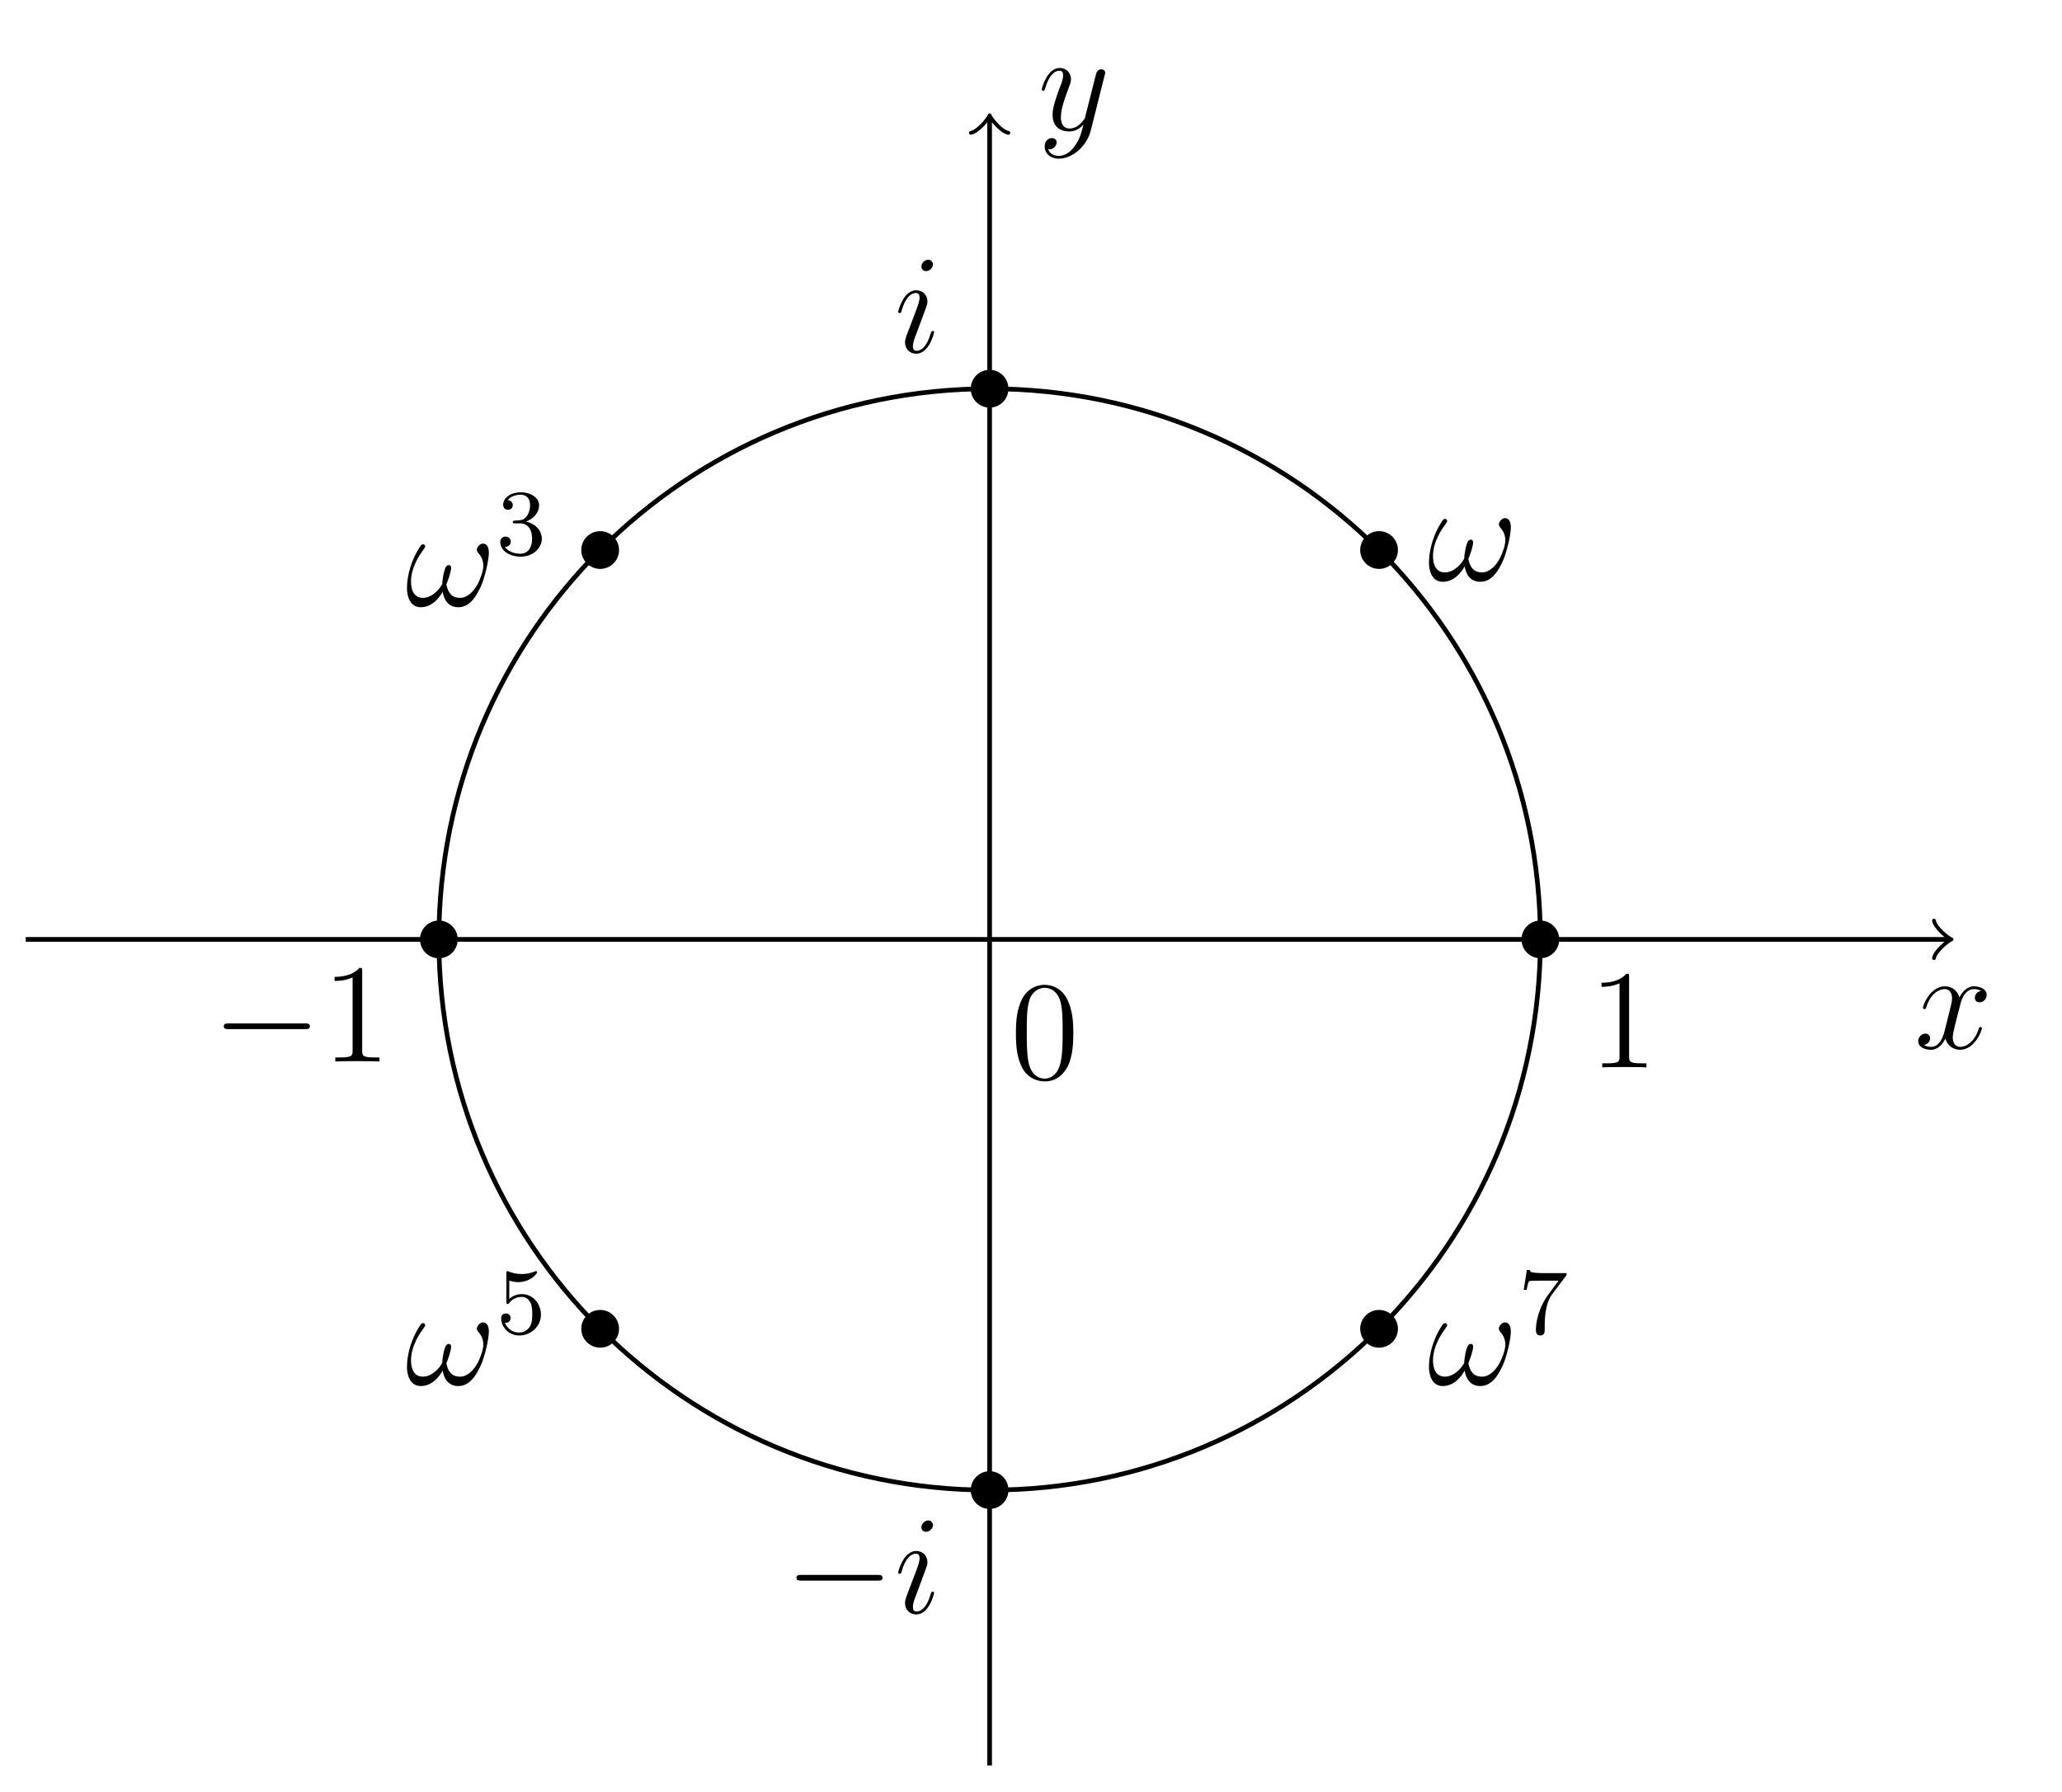
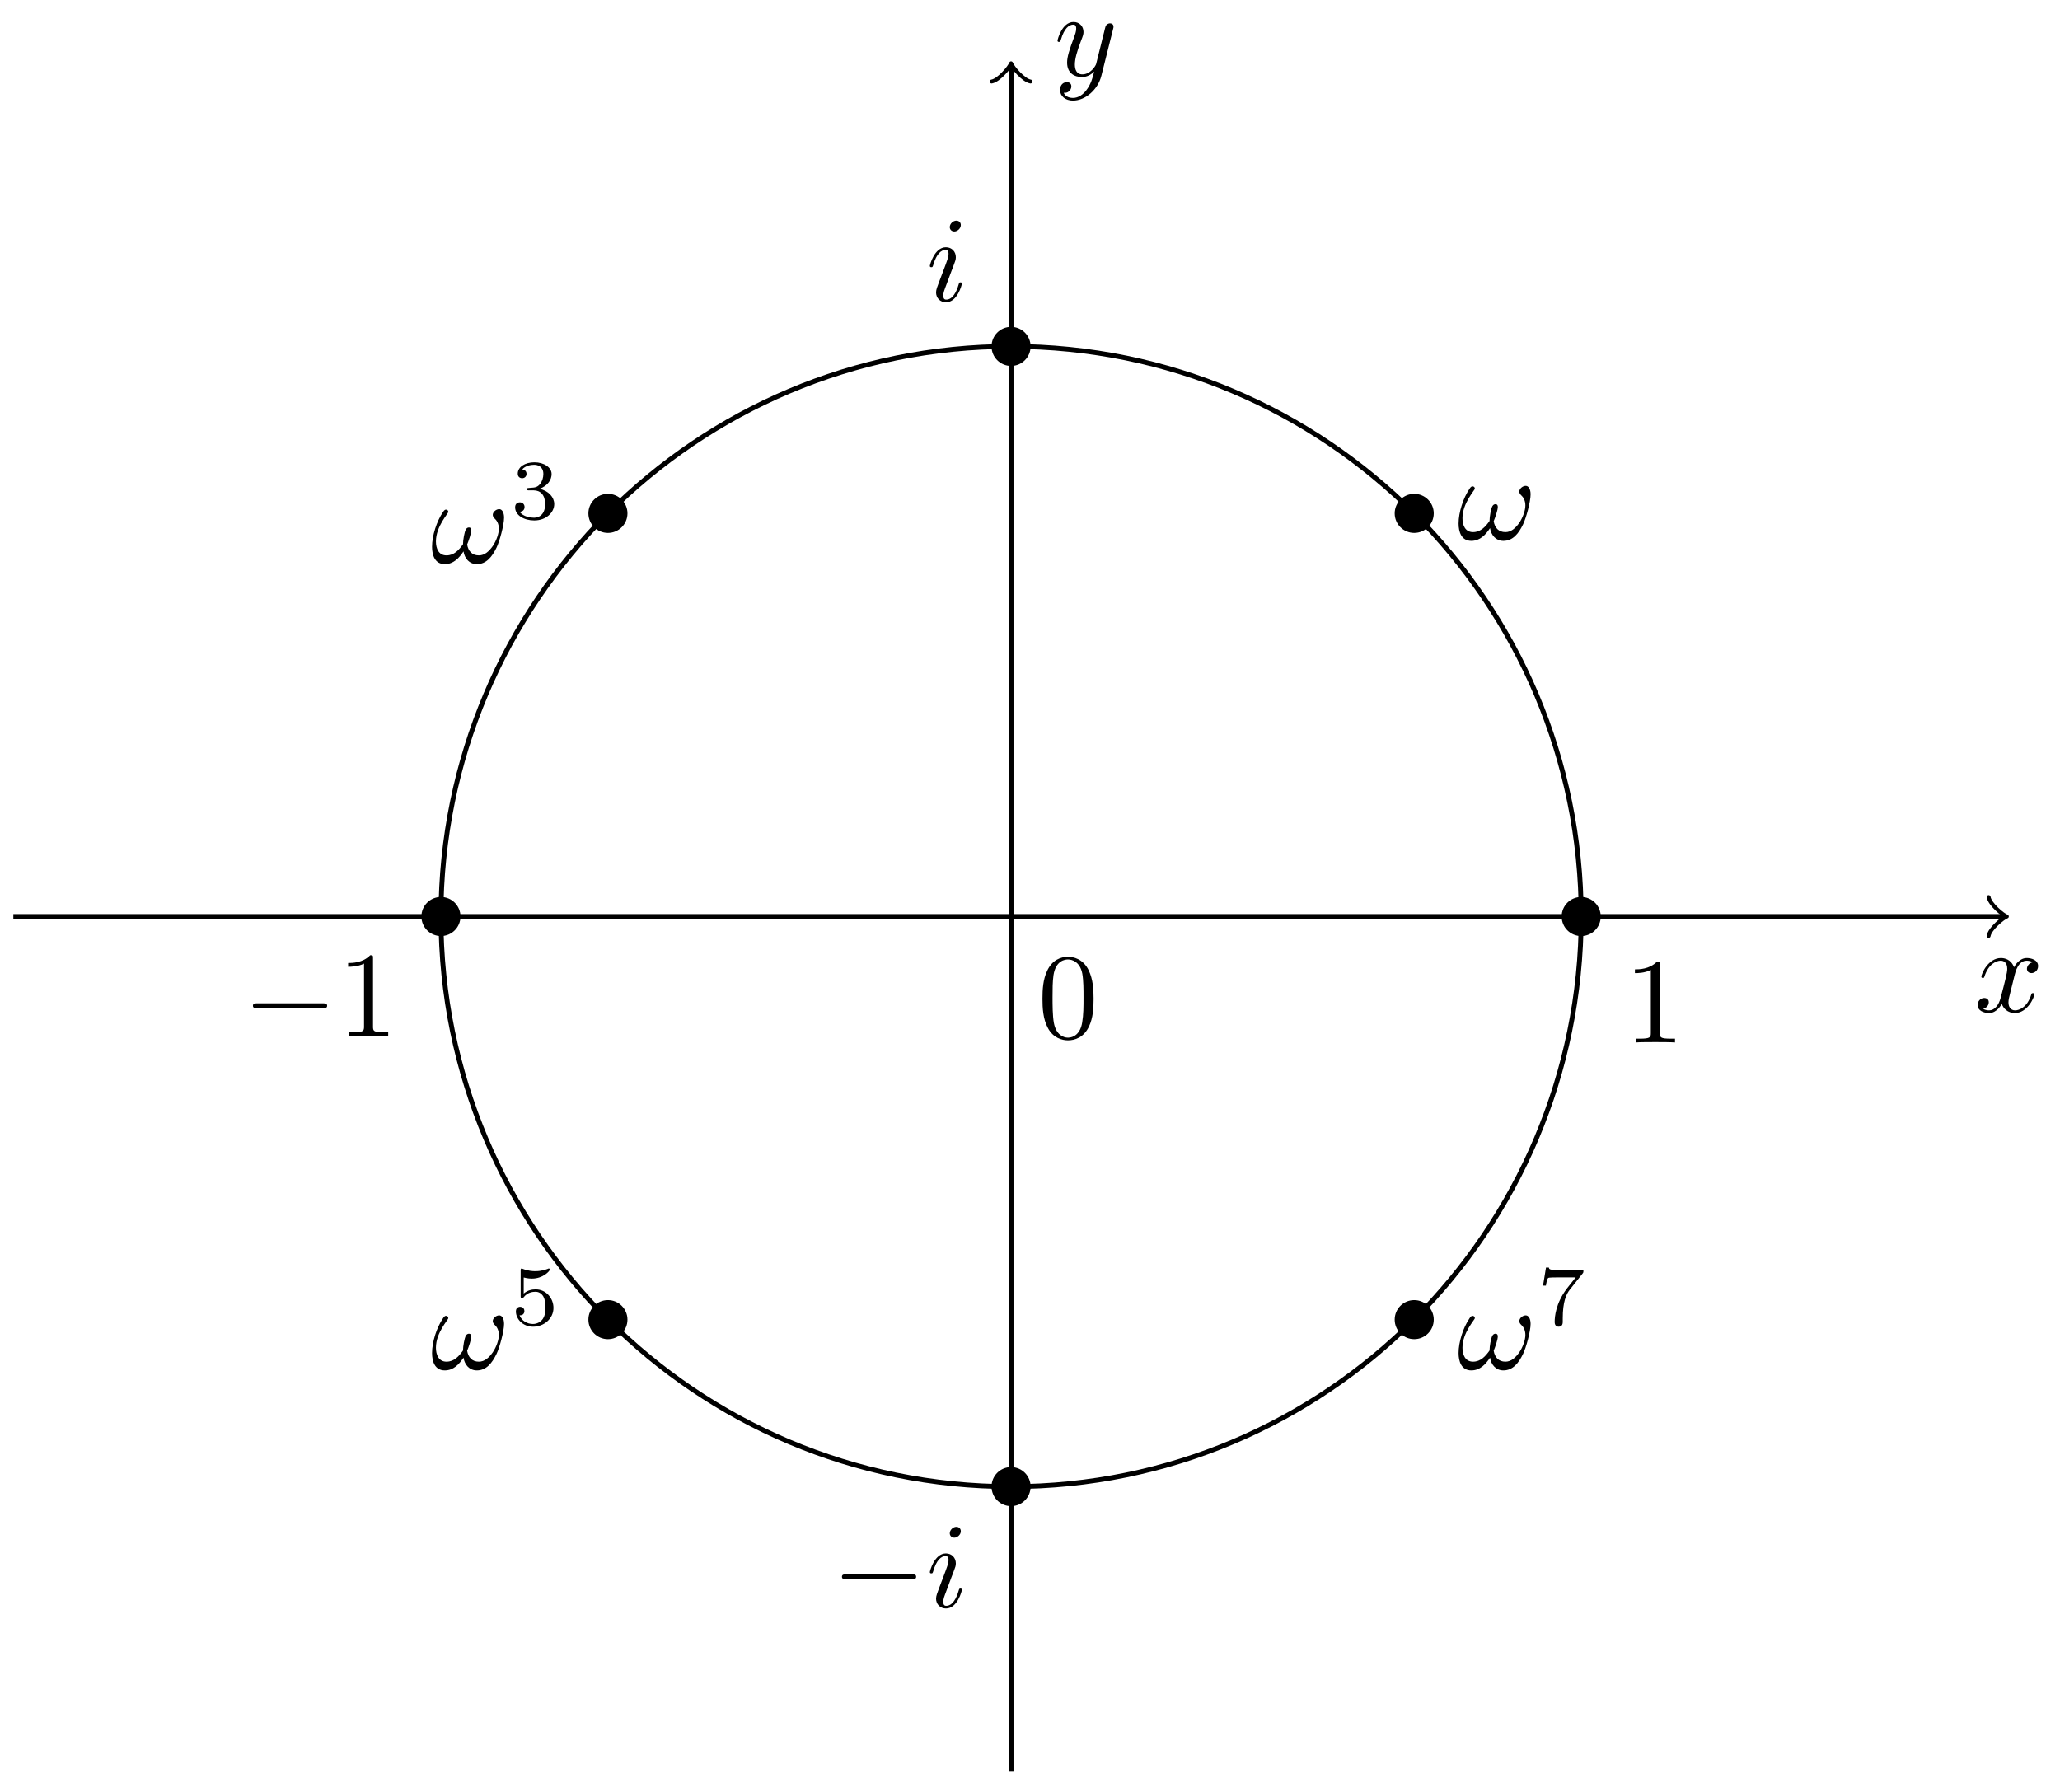
- <svg xmlns="http://www.w3.org/2000/svg" xmlns:xlink="http://www.w3.org/1999/xlink" width="175.11pt" height="152.14pt" viewBox="0 0 175.11 152.14" version="1.1">
+ <svg xmlns="http://www.w3.org/2000/svg" xmlns:xlink="http://www.w3.org/1999/xlink" version="1.1" width="169" height="147" viewBox="0 0 169 147">
  <defs>
-     <g>
-       <symbol overflow="visible" id="glyph0-0">
-         <path style="stroke:none;" d="" />
-       </symbol>
-       <symbol overflow="visible" id="glyph0-1">
-         <path style="stroke:none;" d="M 3.141 1.344 C 2.828 1.797 2.359 2.203 1.766 2.203 C 1.625 2.203 1.047 2.172 0.875 1.625 C 0.906 1.641 0.969 1.641 0.984 1.641 C 1.344 1.641 1.594 1.328 1.594 1.047 C 1.594 0.781 1.359 0.688 1.188 0.688 C 0.984 0.688 0.578 0.828 0.578 1.406 C 0.578 2.016 1.094 2.438 1.766 2.438 C 2.969 2.438 4.172 1.344 4.5 0.016 L 5.672 -4.656 C 5.688 -4.703 5.719 -4.781 5.719 -4.859 C 5.719 -5.031 5.562 -5.156 5.391 -5.156 C 5.281 -5.156 5.031 -5.109 4.938 -4.75 L 4.047 -1.234 C 4 -1.016 4 -0.984 3.891 -0.859 C 3.656 -0.531 3.266 -0.125 2.688 -0.125 C 2.016 -0.125 1.953 -0.781 1.953 -1.094 C 1.953 -1.781 2.281 -2.703 2.609 -3.562 C 2.734 -3.906 2.812 -4.078 2.812 -4.312 C 2.812 -4.812 2.453 -5.266 1.859 -5.266 C 0.766 -5.266 0.328 -3.531 0.328 -3.438 C 0.328 -3.391 0.375 -3.328 0.453 -3.328 C 0.562 -3.328 0.578 -3.375 0.625 -3.547 C 0.906 -4.547 1.359 -5.031 1.828 -5.031 C 1.938 -5.031 2.141 -5.031 2.141 -4.641 C 2.141 -4.328 2.016 -3.984 1.828 -3.531 C 1.25 -1.953 1.25 -1.562 1.25 -1.281 C 1.25 -0.141 2.062 0.125 2.656 0.125 C 3 0.125 3.438 0.016 3.844 -0.438 L 3.859 -0.422 C 3.688 0.281 3.562 0.75 3.141 1.344 Z M 3.141 1.344 " />
-       </symbol>
-       <symbol overflow="visible" id="glyph0-2">
-         <path style="stroke:none;" d="M 5.672 -4.875 C 5.281 -4.812 5.141 -4.516 5.141 -4.297 C 5.141 -4 5.359 -3.906 5.531 -3.906 C 5.891 -3.906 6.141 -4.219 6.141 -4.547 C 6.141 -5.047 5.562 -5.266 5.062 -5.266 C 4.344 -5.266 3.938 -4.547 3.828 -4.328 C 3.547 -5.219 2.812 -5.266 2.594 -5.266 C 1.375 -5.266 0.734 -3.703 0.734 -3.438 C 0.734 -3.391 0.781 -3.328 0.859 -3.328 C 0.953 -3.328 0.984 -3.406 1 -3.453 C 1.406 -4.781 2.219 -5.031 2.562 -5.031 C 3.094 -5.031 3.203 -4.531 3.203 -4.25 C 3.203 -3.984 3.125 -3.703 2.984 -3.125 L 2.578 -1.5 C 2.406 -0.781 2.062 -0.125 1.422 -0.125 C 1.359 -0.125 1.062 -0.125 0.812 -0.281 C 1.25 -0.359 1.344 -0.719 1.344 -0.859 C 1.344 -1.094 1.156 -1.25 0.938 -1.25 C 0.641 -1.25 0.328 -0.984 0.328 -0.609 C 0.328 -0.109 0.891 0.125 1.406 0.125 C 1.984 0.125 2.391 -0.328 2.641 -0.828 C 2.828 -0.125 3.438 0.125 3.875 0.125 C 5.094 0.125 5.734 -1.453 5.734 -1.703 C 5.734 -1.766 5.688 -1.812 5.625 -1.812 C 5.516 -1.812 5.5 -1.75 5.469 -1.656 C 5.141 -0.609 4.453 -0.125 3.906 -0.125 C 3.484 -0.125 3.266 -0.438 3.266 -0.922 C 3.266 -1.188 3.312 -1.375 3.5 -2.156 L 3.922 -3.797 C 4.094 -4.5 4.5 -5.031 5.062 -5.031 C 5.078 -5.031 5.422 -5.031 5.672 -4.875 Z M 5.672 -4.875 " />
-       </symbol>
-       <symbol overflow="visible" id="glyph0-3">
-         <path style="stroke:none;" d="M 7.094 -4.5 C 7.094 -4.844 7 -5.281 6.594 -5.281 C 6.344 -5.281 6.078 -4.984 6.078 -4.75 C 6.078 -4.641 6.125 -4.562 6.219 -4.453 C 6.391 -4.25 6.625 -3.938 6.625 -3.375 C 6.625 -2.938 6.359 -2.266 6.172 -1.891 C 5.828 -1.234 5.281 -0.672 4.656 -0.672 C 3.906 -0.672 3.625 -1.141 3.484 -1.812 C 3.625 -2.125 3.891 -2.906 3.891 -3.219 C 3.891 -3.344 3.844 -3.453 3.688 -3.453 C 3.609 -3.453 3.516 -3.406 3.453 -3.312 C 3.281 -3.047 3.125 -2.109 3.141 -1.859 C 2.922 -1.406 2.266 -0.672 1.5 -0.672 C 0.703 -0.672 0.484 -1.375 0.484 -2.062 C 0.484 -3.297 1.266 -4.391 1.484 -4.688 C 1.609 -4.859 1.688 -4.984 1.688 -5.016 C 1.688 -5.094 1.641 -5.219 1.531 -5.219 C 1.344 -5.219 1.281 -5.062 1.188 -4.922 C 0.578 -3.984 0.141 -2.656 0.141 -1.5 C 0.141 -0.766 0.422 0.125 1.312 0.125 C 2.312 0.125 2.922 -0.734 3.172 -1.188 C 3.281 -0.516 3.641 0.125 4.5 0.125 C 5.422 0.125 5.984 -0.688 6.422 -1.656 C 6.734 -2.344 7.094 -3.844 7.094 -4.5 Z M 7.094 -4.5 " />
-       </symbol>
-       <symbol overflow="visible" id="glyph0-4">
-         <path style="stroke:none;" d="M 3.375 -1.703 C 3.375 -1.766 3.328 -1.812 3.266 -1.812 C 3.156 -1.812 3.141 -1.781 3.078 -1.578 C 2.766 -0.484 2.281 -0.125 1.891 -0.125 C 1.75 -0.125 1.578 -0.156 1.578 -0.516 C 1.578 -0.844 1.719 -1.188 1.859 -1.547 L 2.688 -3.781 C 2.719 -3.875 2.812 -4.094 2.812 -4.312 C 2.812 -4.812 2.453 -5.266 1.859 -5.266 C 0.766 -5.266 0.328 -3.531 0.328 -3.438 C 0.328 -3.391 0.375 -3.328 0.453 -3.328 C 0.562 -3.328 0.578 -3.375 0.625 -3.547 C 0.906 -4.547 1.359 -5.031 1.828 -5.031 C 1.938 -5.031 2.141 -5.016 2.141 -4.641 C 2.141 -4.328 1.984 -3.938 1.891 -3.672 L 1.047 -1.453 C 0.984 -1.25 0.906 -1.062 0.906 -0.844 C 0.906 -0.312 1.281 0.125 1.859 0.125 C 2.953 0.125 3.375 -1.625 3.375 -1.703 Z M 3.281 -7.453 C 3.281 -7.641 3.141 -7.859 2.875 -7.859 C 2.609 -7.859 2.297 -7.594 2.297 -7.281 C 2.297 -6.984 2.547 -6.891 2.688 -6.891 C 3.016 -6.891 3.281 -7.203 3.281 -7.453 Z M 3.281 -7.453 " />
-       </symbol>
-       <symbol overflow="visible" id="glyph1-0">
-         <path style="stroke:none;" d="" />
-       </symbol>
-       <symbol overflow="visible" id="glyph1-1">
-         <path style="stroke:none;" d="M 5.359 -3.828 C 5.359 -4.812 5.297 -5.781 4.859 -6.688 C 4.375 -7.688 3.516 -7.953 2.922 -7.953 C 2.234 -7.953 1.391 -7.609 0.938 -6.609 C 0.609 -5.859 0.484 -5.109 0.484 -3.828 C 0.484 -2.672 0.578 -1.797 1 -0.938 C 1.469 -0.031 2.297 0.25 2.922 0.25 C 3.953 0.25 4.547 -0.375 4.906 -1.062 C 5.328 -1.953 5.359 -3.125 5.359 -3.828 Z M 2.922 0.016 C 2.531 0.016 1.75 -0.203 1.531 -1.5 C 1.406 -2.219 1.406 -3.125 1.406 -3.969 C 1.406 -4.953 1.406 -5.828 1.594 -6.531 C 1.797 -7.344 2.406 -7.703 2.922 -7.703 C 3.375 -7.703 4.062 -7.438 4.297 -6.406 C 4.453 -5.719 4.453 -4.781 4.453 -3.969 C 4.453 -3.172 4.453 -2.266 4.312 -1.531 C 4.094 -0.219 3.328 0.016 2.922 0.016 Z M 2.922 0.016 " />
-       </symbol>
-       <symbol overflow="visible" id="glyph1-2">
-         <path style="stroke:none;" d="M 3.438 -7.656 C 3.438 -7.938 3.438 -7.953 3.203 -7.953 C 2.922 -7.625 2.312 -7.188 1.094 -7.188 L 1.094 -6.844 C 1.359 -6.844 1.953 -6.844 2.625 -7.141 L 2.625 -0.922 C 2.625 -0.484 2.578 -0.344 1.531 -0.344 L 1.156 -0.344 L 1.156 0 C 1.484 -0.031 2.641 -0.031 3.031 -0.031 C 3.438 -0.031 4.578 -0.031 4.906 0 L 4.906 -0.344 L 4.531 -0.344 C 3.484 -0.344 3.438 -0.484 3.438 -0.922 Z M 3.438 -7.656 " />
-       </symbol>
-       <symbol overflow="visible" id="glyph2-0">
-         <path style="stroke:none;" d="" />
-       </symbol>
-       <symbol overflow="visible" id="glyph2-1">
-         <path style="stroke:none;" d="M 2.016 -2.656 C 2.641 -2.656 3.047 -2.203 3.047 -1.359 C 3.047 -0.359 2.484 -0.078 2.062 -0.078 C 1.625 -0.078 1.016 -0.234 0.734 -0.656 C 1.031 -0.656 1.234 -0.844 1.234 -1.094 C 1.234 -1.359 1.047 -1.531 0.781 -1.531 C 0.578 -1.531 0.344 -1.406 0.344 -1.078 C 0.344 -0.328 1.156 0.172 2.078 0.172 C 3.125 0.172 3.875 -0.562 3.875 -1.359 C 3.875 -2.031 3.344 -2.625 2.531 -2.812 C 3.156 -3.031 3.641 -3.562 3.641 -4.203 C 3.641 -4.844 2.922 -5.297 2.094 -5.297 C 1.234 -5.297 0.594 -4.844 0.594 -4.234 C 0.594 -3.938 0.781 -3.812 1 -3.812 C 1.25 -3.812 1.406 -3.984 1.406 -4.219 C 1.406 -4.516 1.141 -4.625 0.969 -4.625 C 1.312 -5.062 1.922 -5.094 2.062 -5.094 C 2.266 -5.094 2.875 -5.031 2.875 -4.203 C 2.875 -3.656 2.641 -3.312 2.531 -3.188 C 2.297 -2.938 2.109 -2.922 1.625 -2.891 C 1.469 -2.891 1.406 -2.875 1.406 -2.766 C 1.406 -2.656 1.484 -2.656 1.625 -2.656 Z M 2.016 -2.656 " />
-       </symbol>
-       <symbol overflow="visible" id="glyph2-2">
-         <path style="stroke:none;" d="M 1.109 -4.484 C 1.219 -4.453 1.531 -4.359 1.875 -4.359 C 2.875 -4.359 3.469 -5.062 3.469 -5.188 C 3.469 -5.281 3.422 -5.297 3.375 -5.297 C 3.359 -5.297 3.344 -5.297 3.281 -5.266 C 2.969 -5.141 2.594 -5.047 2.172 -5.047 C 1.703 -5.047 1.312 -5.156 1.062 -5.266 C 0.984 -5.297 0.969 -5.297 0.953 -5.297 C 0.859 -5.297 0.859 -5.219 0.859 -5.062 L 0.859 -2.734 C 0.859 -2.594 0.859 -2.5 0.984 -2.5 C 1.047 -2.5 1.062 -2.531 1.109 -2.594 C 1.203 -2.703 1.5 -3.109 2.188 -3.109 C 2.625 -3.109 2.844 -2.75 2.922 -2.594 C 3.047 -2.312 3.062 -1.938 3.062 -1.641 C 3.062 -1.344 3.062 -0.906 2.844 -0.562 C 2.688 -0.312 2.359 -0.078 1.938 -0.078 C 1.422 -0.078 0.922 -0.391 0.734 -0.922 C 0.75 -0.906 0.812 -0.906 0.812 -0.906 C 1.031 -0.906 1.219 -1.047 1.219 -1.297 C 1.219 -1.594 0.984 -1.703 0.828 -1.703 C 0.672 -1.703 0.422 -1.625 0.422 -1.281 C 0.422 -0.562 1.047 0.172 1.953 0.172 C 2.953 0.172 3.797 -0.609 3.797 -1.594 C 3.797 -2.516 3.125 -3.344 2.188 -3.344 C 1.797 -3.344 1.422 -3.219 1.109 -2.938 Z M 1.109 -4.484 " />
-       </symbol>
-       <symbol overflow="visible" id="glyph2-3">
-         <path style="stroke:none;" d="M 4.031 -4.859 C 4.109 -4.938 4.109 -4.953 4.109 -5.125 L 2.078 -5.125 C 1.875 -5.125 1.641 -5.141 1.438 -5.156 C 1.016 -5.188 1.016 -5.266 0.984 -5.391 L 0.734 -5.391 L 0.469 -3.703 L 0.719 -3.703 C 0.734 -3.828 0.828 -4.375 0.938 -4.438 C 1.016 -4.484 1.625 -4.484 1.734 -4.484 L 3.422 -4.484 L 2.609 -3.375 C 1.703 -2.172 1.5 -0.906 1.5 -0.281 C 1.5 -0.203 1.5 0.172 1.875 0.172 C 2.25 0.172 2.25 -0.188 2.25 -0.281 L 2.25 -0.672 C 2.25 -1.812 2.453 -2.75 2.844 -3.281 Z M 4.031 -4.859 " />
-       </symbol>
-       <symbol overflow="visible" id="glyph3-0">
-         <path style="stroke:none;" d="" />
-       </symbol>
-       <symbol overflow="visible" id="glyph3-1">
-         <path style="stroke:none;" d="M 7.875 -2.75 C 8.078 -2.75 8.297 -2.75 8.297 -2.984 C 8.297 -3.234 8.078 -3.234 7.875 -3.234 L 1.406 -3.234 C 1.203 -3.234 0.984 -3.234 0.984 -2.984 C 0.984 -2.75 1.203 -2.75 1.406 -2.75 Z M 7.875 -2.75 " />
-       </symbol>
-     </g>
+     <path id="font_1_4" d="M.486 .381C.49 .395 .49 .397 .49 .404 .49 .422 .476 .431 .461 .431 .451 .431 .435 .425 .426 .41 .424 .405 .416 .374 .412 .356 .405 .33 .398 .303 .392 .276L.347 .096C.343 .081 .3 .011 .234 .011 .183 .011 .172 .055 .172 .092 .172 .138 .189 .2 .223 .288 .239 .329 .243 .34 .243 .36 .243 .405 .211 .442 .161 .442 .066 .442 .029 .297 .029 .288 .029 .278 .039 .278 .041 .278 .051 .278 .052 .28 .057 .296 .084 .39 .124 .42 .158 .42 .166 .42 .183 .42 .183 .388 .183 .363 .173 .337 .166 .318 .126 .212 .108 .155 .108 .108 .108 .019 .171-.011 .23-.011 .269-.011 .303 .006 .331 .034 .318-.018 .306-.067 .266-.12 .24-.154 .202-.183 .156-.183 .142-.183 .097-.18 .08-.141 .096-.141 .109-.141 .123-.129 .133-.12 .143-.107 .143-.088 .143-.057 .116-.053 .106-.053 .083-.053 .05-.069 .05-.118 .05-.168 .094-.205 .156-.205 .259-.205 .362-.114 .39-.001L.486 .381Z" />
+     <path id="font_1_3" d="M.334 .302C.34 .328 .363 .42 .433 .42 .438 .42 .462 .42 .483 .407 .455 .402 .435 .377 .435 .353 .435 .337 .446 .318 .473 .318 .495 .318 .527 .336 .527 .376 .527 .428 .468 .442 .434 .442 .376 .442 .341 .389 .329 .366 .304 .432 .25 .442 .221 .442 .117 .442 .06 .313 .06 .288 .06 .278 .07 .278 .072 .278 .08 .278 .083 .28 .085 .289 .119 .395 .185 .42 .219 .42 .238 .42 .273 .411 .273 .353 .273 .322 .256 .255 .219 .115 .203 .053 .168 .011 .124 .011 .118 .011 .095 .011 .074 .024 .099 .029 .121 .05 .121 .078 .121 .105 .099 .113 .084 .113 .054 .113 .029 .087 .029 .055 .029 .009 .079-.011 .123-.011 .189-.011 .225 .059 .228 .065 .24 .028 .276-.011 .336-.011 .439-.011 .496 .118 .496 .143 .496 .153 .487 .153 .484 .153 .475 .153 .473 .149 .471 .142 .438 .035 .37 .011 .338 .011 .299 .011 .283 .043 .283 .077 .283 .099 .289 .121 .3 .165L.334 .302Z" />
+     <path id="font_2_1" d="M.46 .32C.46 .4 .455 .48 .42 .554 .374 .65 .292 .666 .25 .666 .19 .666 .117 .64 .076 .547 .044 .478 .039 .4 .039 .32 .039 .245 .043 .155 .084 .079 .127-.002 .2-.022 .249-.022 .303-.022 .379-.001 .423 .094 .455 .163 .46 .241 .46 .32M.249-0C.21-0 .151 .025 .133 .121 .122 .181 .122 .273 .122 .332 .122 .396 .122 .462 .13 .516 .149 .635 .224 .644 .249 .644 .282 .644 .348 .626 .367 .527 .377 .471 .377 .395 .377 .332 .377 .257 .377 .189 .366 .125 .351 .03 .294-0 .249-0Z" />
+     <path id="font_3_82" d="M.419 0V.031H.387C.297 .031 .294 .042 .294 .079V.64C.294 .664 .294 .666 .271 .666 .209 .602 .121 .602 .089 .602V.571C.109 .571 .168 .571 .22 .597V.079C.22 .043 .217 .031 .127 .031H.095V0C.13 .003 .217 .003 .257 .003 .297 .003 .384 .003 .419 0Z" />
+     <path id="font_1_1" d="M.605 .372C.605 .417 .587 .442 .565 .442 .539 .442 .512 .418 .512 .395 .512 .385 .517 .374 .527 .365 .544 .35 .562 .323 .562 .281 .562 .241 .543 .184 .512 .138 .482 .095 .445 .061 .398 .061 .341 .061 .31 .097 .301 .151 .312 .177 .335 .241 .335 .269 .335 .281 .33 .291 .317 .291 .309 .291 .298 .289 .29 .274 .279 .254 .267 .189 .267 .153 .234 .106 .194 .061 .131 .061 .065 .061 .044 .12 .044 .176 .044 .301 .146 .406 .146 .419 .146 .43 .138 .438 .127 .438 .114 .438 .107 .425 .101 .416 .05 .342 .012 .223 .012 .132 .012 .063 .035-.011 .117-.011 .188-.011 .235 .039 .271 .094 .28 .036 .319-.011 .381-.011 .459-.011 .507 .05 .543 .125 .567 .174 .605 .31 .605 .372Z" />
+     <path id="font_1_2" d="M.284 .625C.284 .645 .27 .661 .247 .661 .22 .661 .193 .635 .193 .608 .193 .589 .207 .572 .231 .572 .254 .572 .284 .595 .284 .625M.208 .249C.22 .278 .22 .28 .23 .307 .238 .327 .243 .341 .243 .36 .243 .405 .211 .442 .161 .442 .067 .442 .029 .297 .029 .288 .029 .278 .039 .278 .041 .278 .051 .278 .052 .28 .057 .296 .084 .39 .124 .42 .158 .42 .166 .42 .183 .42 .183 .388 .183 .367 .176 .346 .172 .336 .164 .31 .119 .194 .103 .151 .093 .125 .08 .092 .08 .071 .08 .024 .114-.011 .162-.011 .256-.011 .293 .134 .293 .143 .293 .153 .284 .153 .281 .153 .271 .153 .271 .15 .266 .135 .248 .072 .215 .011 .164 .011 .147 .011 .14 .021 .14 .044 .14 .069 .146 .083 .169 .144L.208 .249Z" />
+     <path id="font_4_1" d="M.273 .334C.351 .334 .407 .28 .407 .173 .407 .049 .335 .012 .277 .012 .237 .012 .149 .023 .107 .082 .154 .084 .165 .117 .165 .138 .165 .17 .141 .193 .11 .193 .082 .193 .054 .176 .054 .135 .054 .041 .158-.02 .279-.02 .418-.02 .514 .073 .514 .173 .514 .251 .45 .329 .34 .352 .445 .39 .483 .465 .483 .526 .483 .605 .392 .664 .281 .664 .17 .664 .085 .61 .085 .53 .085 .496 .107 .477 .137 .477 .168 .477 .188 .5 .188 .528 .188 .557 .168 .578 .137 .58 .172 .624 .241 .635 .278 .635 .323 .635 .386 .613 .386 .526 .386 .484 .372 .438 .346 .407 .313 .369 .285 .367 .235 .364 .21 .362 .208 .362 .203 .361 .201 .361 .193 .359 .193 .348 .193 .334 .202 .334 .219 .334H.273Z" />
+     <path id="font_5_1" d="M.659 .23C.676 .23 .694 .23 .694 .25 .694 .27 .676 .27 .659 .27H.118C.101 .27 .083 .27 .083 .25 .083 .23 .101 .23 .118 .23H.659Z" />
+     <path id="font_2_2" d="M.294 .64C.294 .664 .294 .666 .271 .666 .209 .602 .121 .602 .089 .602V.571C.109 .571 .168 .571 .22 .597V.079C.22 .043 .217 .031 .127 .031H.095V0C.13 .003 .217 .003 .257 .003 .297 .003 .384 .003 .419 0V.031H.387C.297 .031 .294 .042 .294 .079V.64Z" />
+     <path id="font_4_2" d="M.155 .559C.206 .546 .236 .546 .252 .546 .384 .546 .462 .636 .462 .651 .462 .662 .455 .665 .45 .665 .448 .665 .446 .665 .442 .662 .418 .653 .365 .633 .291 .633 .263 .633 .21 .635 .145 .66 .135 .665 .133 .665 .132 .665 .119 .665 .119 .654 .119 .638V.343C.119 .325 .119 .313 .135 .313 .144 .313 .145 .315 .155 .327 .198 .383 .259 .391 .294 .391 .354 .391 .381 .343 .386 .335 .404 .301 .41 .263 .41 .205 .41 .175 .41 .116 .38 .072 .355 .036 .312 .012 .263 .012 .198 .012 .131 .048 .106 .114 .144 .111 .163 .136 .163 .163 .163 .206 .126 .214 .113 .214 .111 .214 .063 .214 .063 .16 .063 .07 .145-.02 .265-.02 .393-.02 .505 .075 .505 .201 .505 .314 .419 .419 .295 .419 .251 .419 .199 .408 .155 .37V.559Z" />
+     <path id="font_4_3" d="M.535 .605C.545 .617 .545 .619 .545 .645H.283C.243 .645 .232 .646 .196 .648 .144 .652 .142 .659 .139 .676H.105L.07 .463H.104C.106 .478 .116 .544 .132 .554 .14 .56 .221 .56 .236 .56H.454C.422 .518 .371 .456 .35 .428 .219 .255 .207 .096 .207 .037 .207 .026 .207-.02 .254-.02 .302-.02 .302 .025 .302 .038V.078C.302 .272 .342 .361 .385 .416L.535 .605Z" />
  </defs>
-   <g id="surface1">
-     <path style="fill:none;stroke-width:0.399;stroke-linecap:butt;stroke-linejoin:miter;stroke:rgb(0%,0%,0%);stroke-opacity:1;stroke-miterlimit:10;" d="M -0.001 -70.159 L -0.001 69.7 " transform="matrix(1,0,0,-1,84.04,79.79)" />
-     <path style="fill:none;stroke-width:0.319;stroke-linecap:round;stroke-linejoin:round;stroke:rgb(0%,0%,0%);stroke-opacity:1;stroke-miterlimit:10;" d="M -1.195 1.595 C -1.097 0.997 0 0.099 0.297 0.001 C 0 -0.101 -1.097 -0.995 -1.195 -1.593 " transform="matrix(0,-1,-1,0,84.04,10.09022)" />
-     <path style="fill:none;stroke-width:0.399;stroke-linecap:butt;stroke-linejoin:miter;stroke:rgb(0%,0%,0%);stroke-opacity:1;stroke-miterlimit:10;" d="M -81.853 0.001 L 81.394 0.001 " transform="matrix(1,0,0,-1,84.04,79.79)" />
-     <path style="fill:none;stroke-width:0.319;stroke-linecap:round;stroke-linejoin:round;stroke:rgb(0%,0%,0%);stroke-opacity:1;stroke-miterlimit:10;" d="M -1.195 1.595 C -1.097 0.997 0.001 0.099 0.298 0.001 C 0.001 -0.101 -1.097 -0.995 -1.195 -1.593 " transform="matrix(1,0,0,-1,165.4328,79.79)" />
-     <g style="fill:rgb(0%,0%,0%);fill-opacity:1;">
-       <use xlink:href="#glyph0-1" x="88.14" y="11.04" />
-     </g>
-     <g style="fill:rgb(0%,0%,0%);fill-opacity:1;">
-       <use xlink:href="#glyph0-2" x="162.57" y="89.04" />
-     </g>
-     <g style="fill:rgb(0%,0%,0%);fill-opacity:1;">
-       <use xlink:href="#glyph1-1" x="85.79" y="91.6" />
-     </g>
-     <path style="fill:none;stroke-width:0.399;stroke-linecap:butt;stroke-linejoin:miter;stroke:rgb(0%,0%,0%);stroke-opacity:1;stroke-miterlimit:10;" d="M 46.773 0.001 C 46.773 25.833 25.831 46.77 -0.001 46.77 C -25.833 46.77 -46.77 25.833 -46.77 0.001 C -46.77 -25.831 -25.833 -46.773 -0.001 -46.773 C 25.831 -46.773 46.773 -25.831 46.773 0.001 Z M 46.773 0.001 " transform="matrix(1,0,0,-1,84.04,79.79)" />
-     <path style="fill-rule:nonzero;fill:rgb(0%,0%,0%);fill-opacity:1;stroke-width:0.399;stroke-linecap:butt;stroke-linejoin:miter;stroke:rgb(0%,0%,0%);stroke-opacity:1;stroke-miterlimit:10;" d="M 48.175 0.001 C 48.175 0.774 47.546 1.403 46.773 1.403 C 45.999 1.403 45.37 0.774 45.37 0.001 C 45.37 -0.776 45.999 -1.401 46.773 -1.401 C 47.546 -1.401 48.175 -0.776 48.175 0.001 Z M 48.175 0.001 " transform="matrix(1,0,0,-1,84.04,79.79)" />
-     <path style="fill-rule:nonzero;fill:rgb(0%,0%,0%);fill-opacity:1;stroke-width:0.399;stroke-linecap:butt;stroke-linejoin:miter;stroke:rgb(0%,0%,0%);stroke-opacity:1;stroke-miterlimit:10;" d="M 34.476 33.071 C 34.476 33.849 33.847 34.477 33.073 34.477 C 32.3 34.477 31.671 33.849 31.671 33.071 C 31.671 32.298 32.3 31.669 33.073 31.669 C 33.847 31.669 34.476 32.298 34.476 33.071 Z M 34.476 33.071 " transform="matrix(1,0,0,-1,84.04,79.79)" />
-     <path style="fill-rule:nonzero;fill:rgb(0%,0%,0%);fill-opacity:1;stroke-width:0.399;stroke-linecap:butt;stroke-linejoin:miter;stroke:rgb(0%,0%,0%);stroke-opacity:1;stroke-miterlimit:10;" d="M 1.401 46.77 C 1.401 47.548 0.776 48.177 -0.001 48.177 C -0.774 48.177 -1.403 47.548 -1.403 46.77 C -1.403 45.997 -0.774 45.368 -0.001 45.368 C 0.776 45.368 1.401 45.997 1.401 46.77 Z M 1.401 46.77 " transform="matrix(1,0,0,-1,84.04,79.79)" />
-     <path style="fill-rule:nonzero;fill:rgb(0%,0%,0%);fill-opacity:1;stroke-width:0.399;stroke-linecap:butt;stroke-linejoin:miter;stroke:rgb(0%,0%,0%);stroke-opacity:1;stroke-miterlimit:10;" d="M -31.669 33.071 C -31.669 33.849 -32.298 34.477 -33.071 34.477 C -33.849 34.477 -34.477 33.849 -34.477 33.071 C -34.477 32.298 -33.849 31.669 -33.071 31.669 C -32.298 31.669 -31.669 32.298 -31.669 33.071 Z M -31.669 33.071 " transform="matrix(1,0,0,-1,84.04,79.79)" />
-     <path style="fill-rule:nonzero;fill:rgb(0%,0%,0%);fill-opacity:1;stroke-width:0.399;stroke-linecap:butt;stroke-linejoin:miter;stroke:rgb(0%,0%,0%);stroke-opacity:1;stroke-miterlimit:10;" d="M -45.368 0.001 C -45.368 0.774 -45.997 1.403 -46.77 1.403 C -47.548 1.403 -48.177 0.774 -48.177 0.001 C -48.177 -0.776 -47.548 -1.401 -46.77 -1.401 C -45.997 -1.401 -45.368 -0.776 -45.368 0.001 Z M -45.368 0.001 " transform="matrix(1,0,0,-1,84.04,79.79)" />
-     <path style="fill-rule:nonzero;fill:rgb(0%,0%,0%);fill-opacity:1;stroke-width:0.399;stroke-linecap:butt;stroke-linejoin:miter;stroke:rgb(0%,0%,0%);stroke-opacity:1;stroke-miterlimit:10;" d="M -31.669 -33.073 C -31.669 -32.3 -32.298 -31.671 -33.071 -31.671 C -33.849 -31.671 -34.477 -32.3 -34.477 -33.073 C -34.477 -33.847 -33.849 -34.476 -33.071 -34.476 C -32.298 -34.476 -31.669 -33.847 -31.669 -33.073 Z M -31.669 -33.073 " transform="matrix(1,0,0,-1,84.04,79.79)" />
-     <path style="fill-rule:nonzero;fill:rgb(0%,0%,0%);fill-opacity:1;stroke-width:0.399;stroke-linecap:butt;stroke-linejoin:miter;stroke:rgb(0%,0%,0%);stroke-opacity:1;stroke-miterlimit:10;" d="M 1.401 -46.773 C 1.401 -45.999 0.776 -45.37 -0.001 -45.37 C -0.774 -45.37 -1.403 -45.999 -1.403 -46.773 C -1.403 -47.546 -0.774 -48.175 -0.001 -48.175 C 0.776 -48.175 1.401 -47.546 1.401 -46.773 Z M 1.401 -46.773 " transform="matrix(1,0,0,-1,84.04,79.79)" />
-     <path style="fill-rule:nonzero;fill:rgb(0%,0%,0%);fill-opacity:1;stroke-width:0.399;stroke-linecap:butt;stroke-linejoin:miter;stroke:rgb(0%,0%,0%);stroke-opacity:1;stroke-miterlimit:10;" d="M 34.476 -33.073 C 34.476 -32.3 33.847 -31.671 33.073 -31.671 C 32.3 -31.671 31.671 -32.3 31.671 -33.073 C 31.671 -33.847 32.3 -34.476 33.073 -34.476 C 33.847 -34.476 34.476 -33.847 34.476 -33.073 Z M 34.476 -33.073 " transform="matrix(1,0,0,-1,84.04,79.79)" />
-     <g style="fill:rgb(0%,0%,0%);fill-opacity:1;">
-       <use xlink:href="#glyph1-2" x="134.91" y="90.66" />
-     </g>
-     <g style="fill:rgb(0%,0%,0%);fill-opacity:1;">
-       <use xlink:href="#glyph0-3" x="121.21" y="49.29" />
-     </g>
-     <g style="fill:rgb(0%,0%,0%);fill-opacity:1;">
-       <use xlink:href="#glyph0-4" x="75.95" y="29.92" />
-     </g>
-     <g style="fill:rgb(0%,0%,0%);fill-opacity:1;">
-       <use xlink:href="#glyph0-3" x="34.42" y="51.45" />
-     </g>
-     <g style="fill:rgb(0%,0%,0%);fill-opacity:1;">
-       <use xlink:href="#glyph2-1" x="42.14" y="47.11" />
-     </g>
-     <g style="fill:rgb(0%,0%,0%);fill-opacity:1;">
-       <use xlink:href="#glyph3-1" x="18.02" y="90.16" />
-     </g>
-     <g style="fill:rgb(0%,0%,0%);fill-opacity:1;">
-       <use xlink:href="#glyph1-2" x="27.32" y="90.16" />
-     </g>
-     <g style="fill:rgb(0%,0%,0%);fill-opacity:1;">
-       <use xlink:href="#glyph0-3" x="34.42" y="117.6" />
-     </g>
-     <g style="fill:rgb(0%,0%,0%);fill-opacity:1;">
-       <use xlink:href="#glyph2-2" x="42.14" y="113.26" />
-     </g>
-     <g style="fill:rgb(0%,0%,0%);fill-opacity:1;">
-       <use xlink:href="#glyph3-1" x="66.65" y="137" />
-     </g>
-     <g style="fill:rgb(0%,0%,0%);fill-opacity:1;">
-       <use xlink:href="#glyph0-4" x="75.95" y="137" />
-     </g>
-     <g style="fill:rgb(0%,0%,0%);fill-opacity:1;">
-       <use xlink:href="#glyph0-3" x="121.21" y="117.6" />
-     </g>
-     <g style="fill:rgb(0%,0%,0%);fill-opacity:1;">
-       <use xlink:href="#glyph2-3" x="128.93" y="113.26" />
-     </g>
-   </g>
+   <path transform="matrix(1.00002,0,0,-1.00009,82.9473,75.1976)" stroke-width=".399" stroke-linecap="butt" stroke-miterlimit="10" stroke-linejoin="miter" fill="none" stroke="#000000" d="M0-70.158V69.7" />
+   <path transform="matrix(0,-1.00009,-1.00002,-0,82.9473,5.491547)" stroke-width=".319" stroke-linecap="round" stroke-linejoin="round" fill="none" stroke="#000000" d="M-1.196 1.594C-1.096 .996 0 .1 .299 0 0-.1-1.096-.996-1.196-1.594" />
+   <path transform="matrix(1.00002,0,0,-1.00009,82.9473,75.1976)" stroke-width=".399" stroke-linecap="butt" stroke-miterlimit="10" stroke-linejoin="miter" fill="none" stroke="#000000" d="M-81.851 0H81.393" />
+   <path transform="matrix(1.00002,0,0,-1.00009,164.3417,75.1976)" stroke-width=".319" stroke-linecap="round" stroke-linejoin="round" fill="none" stroke="#000000" d="M-1.196 1.594C-1.096 .996 0 .1 .299 0 0-.1-1.096-.996-1.196-1.594" />
+   <use data-text="y" xlink:href="#font_1_4" transform="matrix(9.962799,0,0,-9.963496,86.46737,6.209389)" />
+   <use data-text="x" xlink:href="#font_1_3" transform="matrix(9.962799,0,0,-9.963496,161.9529,83.00731)" />
+   <use data-text="0" xlink:href="#font_2_1" transform="matrix(9.962799,0,0,-9.963496,85.13434,85.1385)" />
+   <path transform="matrix(1.00002,0,0,-1.00009,82.9473,75.1976)" stroke-width=".399" stroke-linecap="butt" stroke-miterlimit="10" stroke-linejoin="miter" fill="none" stroke="#000000" d="M46.772 0C46.772 25.832 25.832 46.772 0 46.772-25.832 46.772-46.772 25.832-46.772 0-46.772-25.832-25.832-46.772 0-46.772 25.832-46.772 46.772-25.832 46.772 0ZM0 0" />
+   <path transform="matrix(1.00002,0,0,-1.00009,82.9473,75.1976)" d="M48.175 0C48.175 .775 47.547 1.403 46.772 1.403 45.997 1.403 45.369 .775 45.369 0 45.369-.775 45.997-1.403 46.772-1.403 47.547-1.403 48.175-.775 48.175 0ZM46.772 0" />
+   <path transform="matrix(1.00002,0,0,-1.00009,82.9473,75.1976)" stroke-width=".399" stroke-linecap="butt" stroke-miterlimit="10" stroke-linejoin="miter" fill="none" stroke="#000000" d="M48.175 0C48.175 .775 47.547 1.403 46.772 1.403 45.997 1.403 45.369 .775 45.369 0 45.369-.775 45.997-1.403 46.772-1.403 47.547-1.403 48.175-.775 48.175 0ZM46.772 0" />
+   <path transform="matrix(1.00002,0,0,-1.00009,82.9473,75.1976)" d="M34.476 33.073C34.476 33.848 33.848 34.476 33.073 34.476 32.298 34.476 31.67 33.848 31.67 33.073 31.67 32.298 32.298 31.67 33.073 31.67 33.848 31.67 34.476 32.298 34.476 33.073ZM33.073 33.073" />
+   <path transform="matrix(1.00002,0,0,-1.00009,82.9473,75.1976)" stroke-width=".399" stroke-linecap="butt" stroke-miterlimit="10" stroke-linejoin="miter" fill="none" stroke="#000000" d="M34.476 33.073C34.476 33.848 33.848 34.476 33.073 34.476 32.298 34.476 31.67 33.848 31.67 33.073 31.67 32.298 32.298 31.67 33.073 31.67 33.848 31.67 34.476 32.298 34.476 33.073ZM33.073 33.073" />
+   <path transform="matrix(1.00002,0,0,-1.00009,82.9473,75.1976)" d="M1.403 46.772C1.403 47.547 .775 48.175 0 48.175-.775 48.175-1.403 47.547-1.403 46.772-1.403 45.997-.775 45.369 0 45.369 .775 45.369 1.403 45.997 1.403 46.772ZM0 46.772" />
+   <path transform="matrix(1.00002,0,0,-1.00009,82.9473,75.1976)" stroke-width=".399" stroke-linecap="butt" stroke-miterlimit="10" stroke-linejoin="miter" fill="none" stroke="#000000" d="M1.403 46.772C1.403 47.547 .775 48.175 0 48.175-.775 48.175-1.403 47.547-1.403 46.772-1.403 45.997-.775 45.369 0 45.369 .775 45.369 1.403 45.997 1.403 46.772ZM0 46.772" />
+   <path transform="matrix(1.00002,0,0,-1.00009,82.9473,75.1976)" d="M-31.67 33.073C-31.67 33.848-32.298 34.476-33.073 34.476-33.848 34.476-34.476 33.848-34.476 33.073-34.476 32.298-33.848 31.67-33.073 31.67-32.298 31.67-31.67 32.298-31.67 33.073ZM-33.073 33.073" />
+   <path transform="matrix(1.00002,0,0,-1.00009,82.9473,75.1976)" stroke-width=".399" stroke-linecap="butt" stroke-miterlimit="10" stroke-linejoin="miter" fill="none" stroke="#000000" d="M-31.67 33.073C-31.67 33.848-32.298 34.476-33.073 34.476-33.848 34.476-34.476 33.848-34.476 33.073-34.476 32.298-33.848 31.67-33.073 31.67-32.298 31.67-31.67 32.298-31.67 33.073ZM-33.073 33.073" />
+   <path transform="matrix(1.00002,0,0,-1.00009,82.9473,75.1976)" d="M-45.369 0C-45.369 .775-45.997 1.403-46.772 1.403-47.547 1.403-48.175 .775-48.175 0-48.175-.775-47.547-1.403-46.772-1.403-45.997-1.403-45.369-.775-45.369 0ZM-46.772 0" />
+   <path transform="matrix(1.00002,0,0,-1.00009,82.9473,75.1976)" stroke-width=".399" stroke-linecap="butt" stroke-miterlimit="10" stroke-linejoin="miter" fill="none" stroke="#000000" d="M-45.369 0C-45.369 .775-45.997 1.403-46.772 1.403-47.547 1.403-48.175 .775-48.175 0-48.175-.775-47.547-1.403-46.772-1.403-45.997-1.403-45.369-.775-45.369 0ZM-46.772 0" />
+   <path transform="matrix(1.00002,0,0,-1.00009,82.9473,75.1976)" d="M-31.67-33.073C-31.67-32.298-32.298-31.67-33.073-31.67-33.848-31.67-34.476-32.298-34.476-33.073-34.476-33.848-33.848-34.476-33.073-34.476-32.298-34.476-31.67-33.848-31.67-33.073ZM-33.073-33.073" />
+   <path transform="matrix(1.00002,0,0,-1.00009,82.9473,75.1976)" stroke-width=".399" stroke-linecap="butt" stroke-miterlimit="10" stroke-linejoin="miter" fill="none" stroke="#000000" d="M-31.67-33.073C-31.67-32.298-32.298-31.67-33.073-31.67-33.848-31.67-34.476-32.298-34.476-33.073-34.476-33.848-33.848-34.476-33.073-34.476-32.298-34.476-31.67-33.848-31.67-33.073ZM-33.073-33.073" />
+   <path transform="matrix(1.00002,0,0,-1.00009,82.9473,75.1976)" d="M1.403-46.772C1.403-45.997 .775-45.369 0-45.369-.775-45.369-1.403-45.997-1.403-46.772-1.403-47.547-.775-48.175 0-48.175 .775-48.175 1.403-47.547 1.403-46.772ZM0-46.772" />
+   <path transform="matrix(1.00002,0,0,-1.00009,82.9473,75.1976)" stroke-width=".399" stroke-linecap="butt" stroke-miterlimit="10" stroke-linejoin="miter" fill="none" stroke="#000000" d="M1.403-46.772C1.403-45.997 .775-45.369 0-45.369-.775-45.369-1.403-45.997-1.403-46.772-1.403-47.547-.775-48.175 0-48.175 .775-48.175 1.403-47.547 1.403-46.772ZM0-46.772" />
+   <path transform="matrix(1.00002,0,0,-1.00009,82.9473,75.1976)" d="M34.476-33.073C34.476-32.298 33.848-31.67 33.073-31.67 32.298-31.67 31.67-32.298 31.67-33.073 31.67-33.848 32.298-34.476 33.073-34.476 33.848-34.476 34.476-33.848 34.476-33.073ZM33.073-33.073" />
+   <path transform="matrix(1.00002,0,0,-1.00009,82.9473,75.1976)" stroke-width=".399" stroke-linecap="butt" stroke-miterlimit="10" stroke-linejoin="miter" fill="none" stroke="#000000" d="M34.476-33.073C34.476-32.298 33.848-31.67 33.073-31.67 32.298-31.67 31.67-32.298 31.67-33.073 31.67-33.848 32.298-34.476 33.073-34.476 33.848-34.476 34.476-33.848 34.476-33.073ZM33.073-33.073" />
+   <use data-text="1" xlink:href="#font_3_82" transform="matrix(9.962799,0,0,-9.963496,133.2403,85.53153)" />
+   <use data-text="ω" xlink:href="#font_1_1" transform="matrix(9.962799,0,0,-9.963496,119.541,44.26682)" />
+   <use data-text="i" xlink:href="#font_1_2" transform="matrix(9.962799,0,0,-9.963496,75.99516,24.69106)" />
+   <use data-text="ω" xlink:href="#font_1_1" transform="matrix(9.962799,0,0,-9.963496,35.32535,46.17699)" />
+   <use data-text="3" xlink:href="#font_4_1" transform="matrix(6.97394,0,0,-6.974428,41.88449,42.56166)" />
+   <use data-text="−" xlink:href="#font_5_1" transform="matrix(9.962799,0,0,-9.963496,19.92403,85.00948)" />
+   <use data-text="1" xlink:href="#font_2_2" transform="matrix(9.962799,0,0,-9.963496,27.67319,85.00948)" />
+   <use data-text="ω" xlink:href="#font_1_1" transform="matrix(9.962799,0,0,-9.963496,35.32535,112.3289)" />
+   <use data-text="5" xlink:href="#font_4_2" transform="matrix(6.97394,0,0,-6.974428,41.88449,108.7136)" />
+   <use data-text="−" xlink:href="#font_5_1" transform="matrix(9.962799,0,0,-9.963496,68.246,131.8607)" />
+   <use data-text="i" xlink:href="#font_1_2" transform="matrix(9.962799,0,0,-9.963496,75.99516,131.8607)" />
+   <use data-text="ω" xlink:href="#font_1_1" transform="matrix(9.962799,0,0,-9.963496,119.541,112.3289)" />
+   <use data-text="7" xlink:href="#font_4_3" transform="matrix(6.97394,0,0,-6.974428,126.1002,108.7136)" />
</svg>
